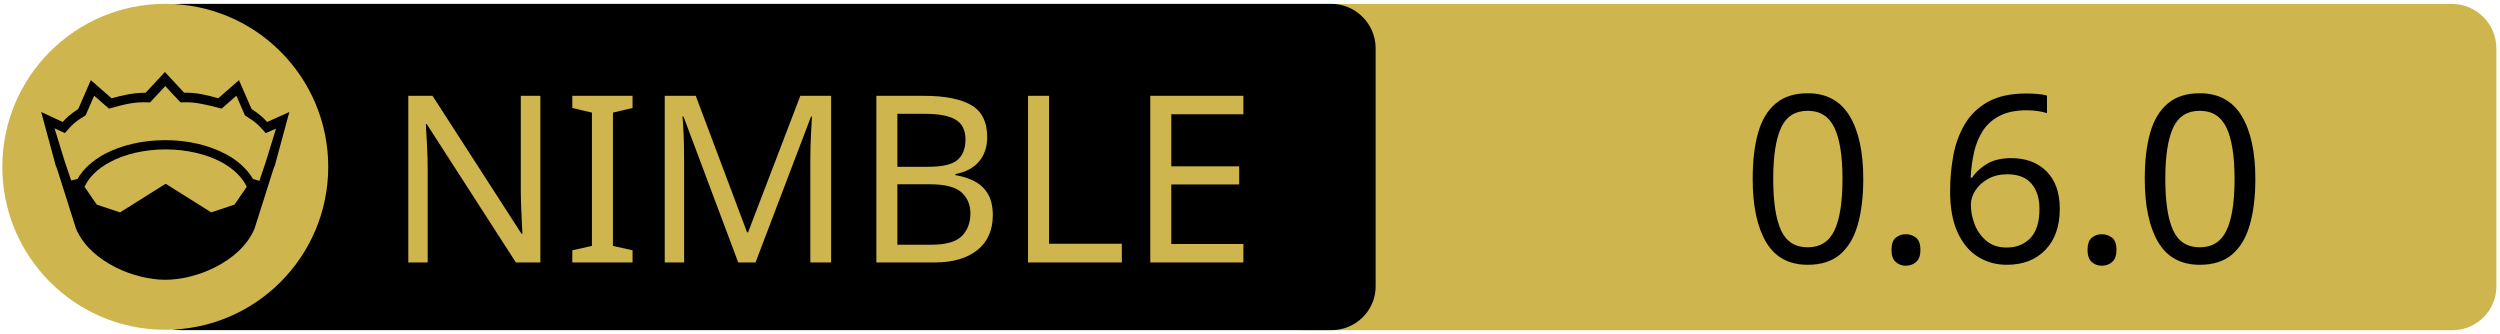
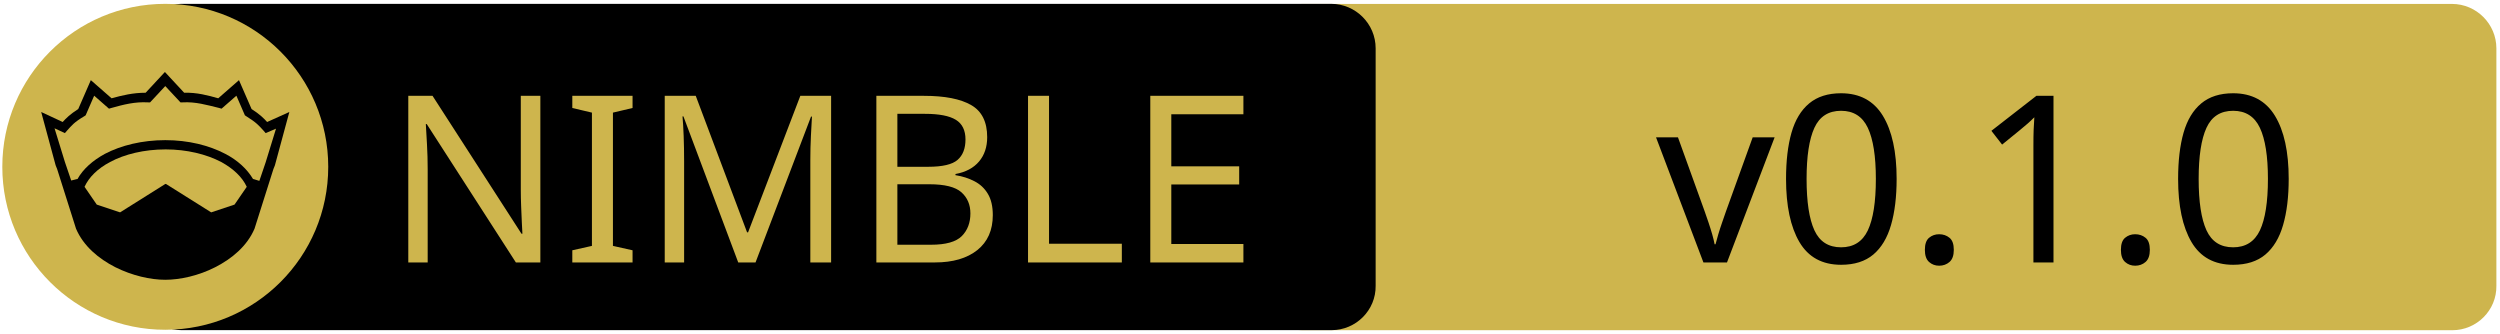
<svg xmlns="http://www.w3.org/2000/svg" xmlns:xlink="http://www.w3.org/1999/xlink" width="675" height="90" xml:space="preserve" version="1.1">
-   <a xlink:href="https://github.com/Nycto/NimJsonSchemaImporter">
+   <a xlink:href="https://github.com/martineastwood/nimwire">
    <g>
      <path fill="#CEB54D" id="svg_15" d="m662.123,89.159l-310.5,0c-6.6,0 -12,-5.4 -12,-12l0,-64.1c0,-6.6 5.4,-12 12,-12l310.4,0c6.6,0 12,5.4 12,12l0,64.1c0.1,6.6 -5.3,12 -11.9,12z" />
      <path id="svg_1" d="m359.524,89.139l-310.5,0c-6.6,0 -12,-5.4 -12,-12l0,-64.1c0,-6.6 5.4,-12 12,-12l310.4,0c6.6,0 12,5.4 12,12l0,64.1c0.1,6.6 -5.3,12 -11.9,12z" />
      <rect id="svg_2" fill="none" height="45.9" width="315.3" class="st0" y="24.539" x="60.224" />
      <circle id="svg_4" fill="#CEB54D" r="44" cy="45.039" cx="44.624" class="st1" />
      <g id="XMLID_4_">
        <path id="svg_5" d="m78.124,30.239l-3.9,14.4l-0.4,1l-5.1,16.1c0,0 0,0 0,0c-2,4.7 -6.1,8.1 -10.6,10.4c-4.5,2.3 -9.5,3.4 -13.5,3.4c-4,0 -8.9,-1.1 -13.5,-3.4c-4.5,-2.3 -8.6,-5.7 -10.6,-10.4c0,0 0,0 0,0l-5.1,-16.1l-0.4,-1l-3.9,-14.4l5.8,2.7c0.9,-1 2,-2.1 4.2,-3.5l3.4,-7.8l5.6,4.9c2.9,-0.8 5.8,-1.5 9.2,-1.5l5.2,-5.6l5.2,5.6c3.4,-0.1 6.4,0.7 9.2,1.5l5.6,-4.9l3.4,7.8c2.2,1.4 3.3,2.5 4.2,3.5l6,-2.7z" />
        <g id="XMLID_6_">
          <g id="svg_6">
            <path id="svg_7" fill="#CEB54D" d="m66.624,50.439l-3.3,4.8l-6.3,2.1l-12.1,-7.6c-0.1,-0.1 -0.3,-0.1 -0.4,0l-12.1,7.6l-6.3,-2.1l-3.3,-4.8c1.2,-2.6 3.5,-4.9 6.9,-6.7c3.9,-2.1 9.2,-3.4 15,-3.4c5.7,0 11,1.3 15,3.4c3.3,1.8 5.7,4.1 6.9,6.7z" class="st1" />
          </g>
          <g id="svg_8" />
        </g>
        <g id="XMLID_5_">
          <g id="svg_9">
            <path id="svg_10" fill="#CEB54D" d="m74.524,34.739l-2.8,9.1l-1.7,5l-1.6,-0.5c0,0 -0.1,0 -0.1,0c-1.6,-2.7 -4.2,-5.1 -7.5,-6.8c-4.4,-2.3 -10,-3.7 -16.2,-3.7c-6.2,0 -11.9,1.4 -16.3,3.7c-3.3,1.8 -5.9,4.1 -7.4,6.8c0,0 -0.1,0 -0.1,0l-1.6,0.4l-1.7,-5l-2.8,-9.1l2.8,1.3l0.6,-0.7c1.2,-1.3 1.8,-2.2 4.7,-3.9l0.3,-0.2l2.3,-5.3l4,3.5l0.7,-0.2c3.2,-0.9 6.3,-1.7 9.8,-1.5l0.6,0l4.1,-4.4l4.1,4.4l0.6,0c3.5,-0.2 6.5,0.7 9.8,1.5l0.7,0.2l4,-3.5l2.3,5.3l0.3,0.2c2.9,1.8 3.5,2.6 4.7,3.9l0.6,0.7l2.8,-1.2z" class="st1" />
          </g>
          <g id="svg_11" />
        </g>
      </g>
      <text x="-442" y="-350.021" id="svg_16" font-size="63px" font-family="'PT Sans Caption', 'Tahoma', 'Helvetica Neue Medium', 'PT Sans', sans-serif" fill="#CEB54D" class="st1 st2 st3" transform="matrix(1 0 0 1 546.13 420.879)">NIMBLE</text>
-       <text x="-76.0" y="-350.012" id="svg_17" font-size="63.012px" font-family="'PT Sans Caption', 'Tahoma', 'Helvetica Neue Medium', 'PT Sans', sans-serif" fill="#000000" class="st1 st2 st3" transform="matrix(1 0 0 1 546.13 420.879)">0.6.0</text>
+       <text x="-99.0" y="-350.012" id="svg_17" font-size="63.012px" font-family="'PT Sans Caption', 'Tahoma', 'Helvetica Neue Medium', 'PT Sans', sans-serif" fill="#000000" class="st1 st2 st3" transform="matrix(1 0 0 1 546.13 420.879)">v0.1.0</text>
    </g>
  </a>
</svg>
